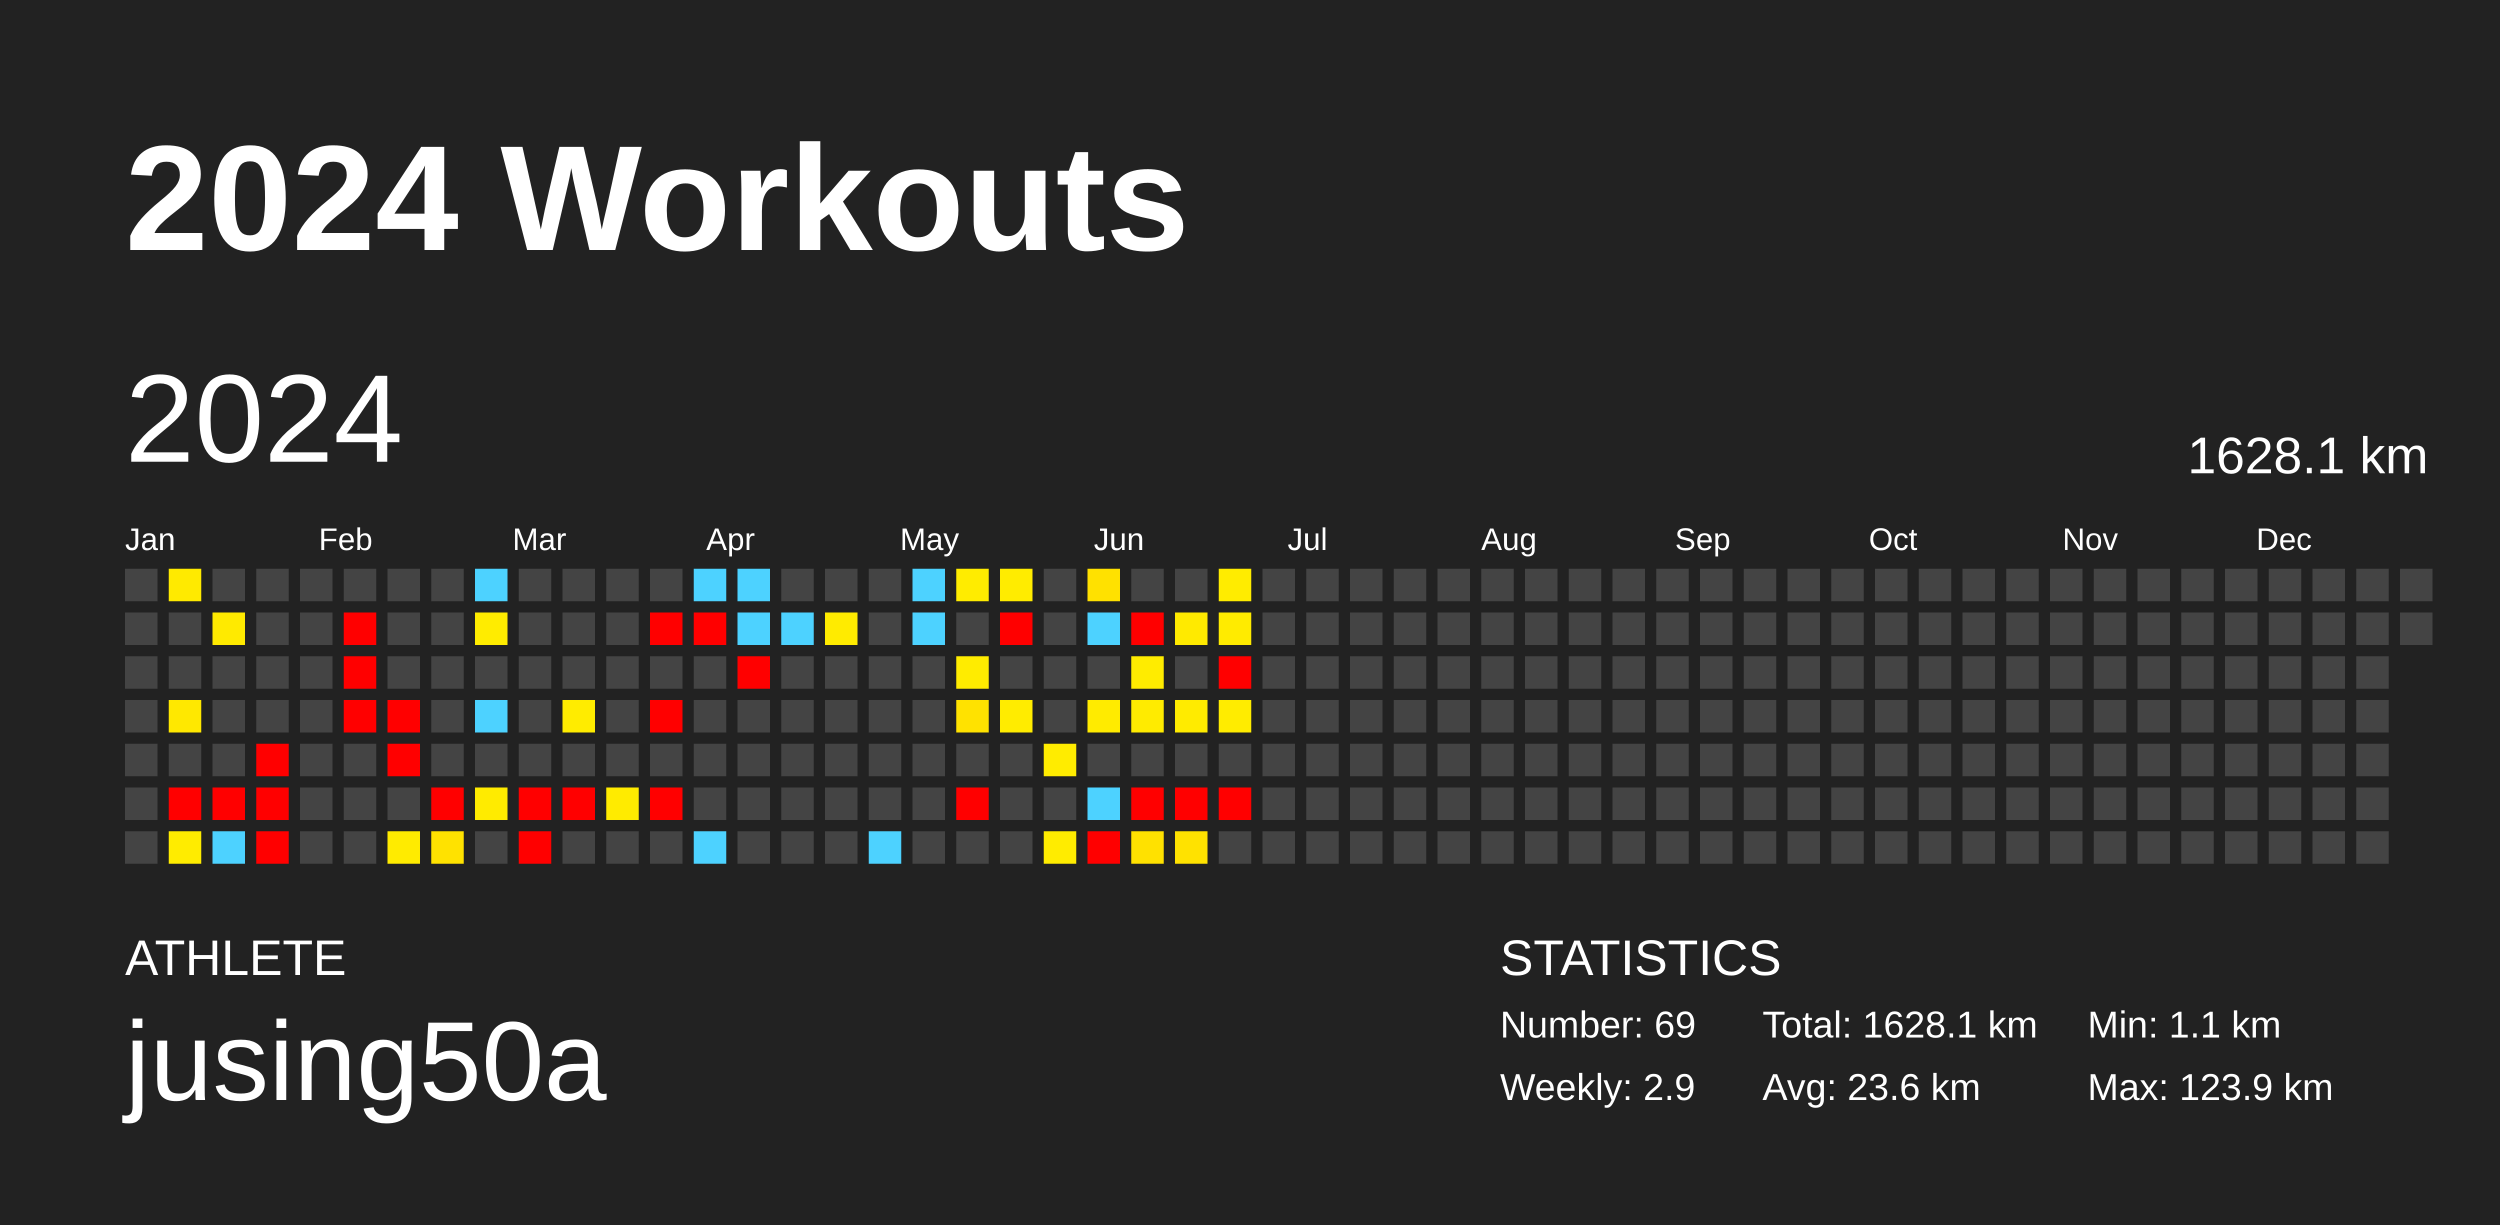
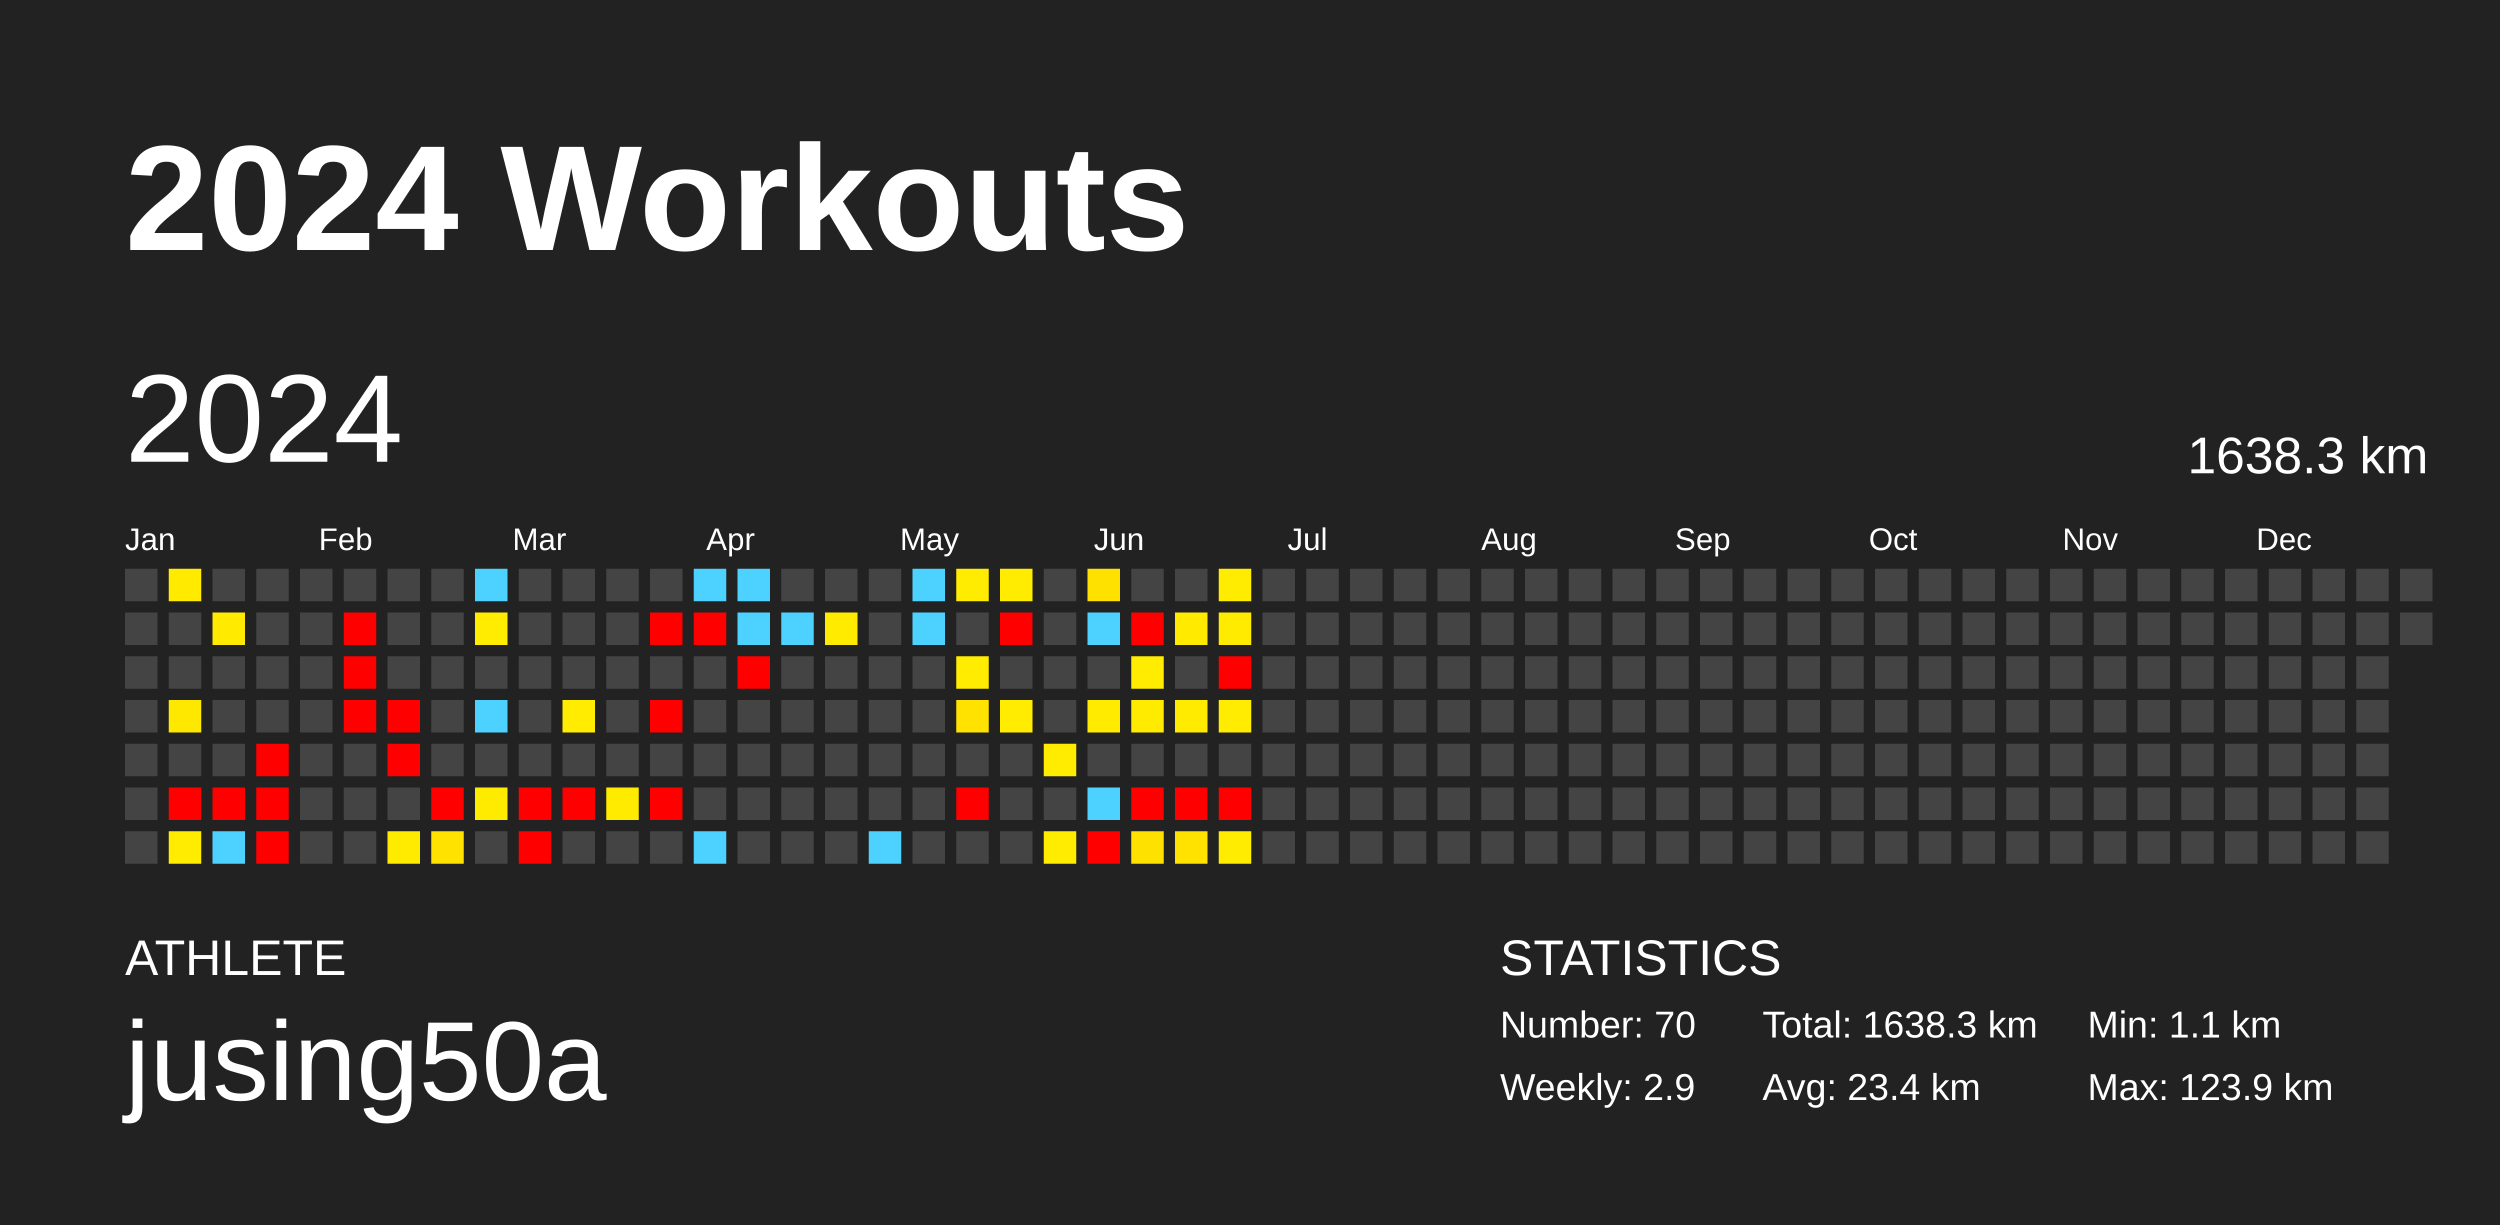
<svg xmlns="http://www.w3.org/2000/svg" baseProfile="full" height="98mm" version="1.1" viewBox="0,0,200,98" width="200mm">
  <defs />
  <rect fill="#222222" height="98" width="200" x="0" y="0" />
  <text fill="#FFFFFF" style="font-size:12px; font-family:Arial; font-weight:bold;" x="10" y="20">2024 Workouts</text>
  <text fill="#FFFFFF" style="font-size:4px; font-family:Arial" x="10" y="78">ATHLETE</text>
  <text fill="#FFFFFF" style="font-size:9px; font-family:Arial" x="10" y="88">jusing50a</text>
  <text fill="#FFFFFF" style="font-size:4px; font-family:Arial" x="120" y="78">STATISTICS</text>
-   <text fill="#FFFFFF" style="font-size:3px; font-family:Arial" x="120" y="83">Number: 69</text>
+   <text fill="#FFFFFF" style="font-size:3px; font-family:Arial" x="120" y="83">Number: 70</text>
  <text fill="#FFFFFF" style="font-size:3px; font-family:Arial" x="120" y="88">Weekly: 2.9</text>
-   <text fill="#FFFFFF" style="font-size:3px; font-family:Arial" x="141" y="83">Total: 1628.1 km</text>
-   <text fill="#FFFFFF" style="font-size:3px; font-family:Arial" x="141" y="88">Avg: 23.6 km</text>
+   <text fill="#FFFFFF" style="font-size:3px; font-family:Arial" x="141" y="83">Total: 1638.3 km</text>
+   <text fill="#FFFFFF" style="font-size:3px; font-family:Arial" x="141" y="88">Avg: 23.4 km</text>
  <text fill="#FFFFFF" style="font-size:3px; font-family:Arial" x="167" y="83">Min: 1.1 km</text>
  <text fill="#FFFFFF" style="font-size:3px; font-family:Arial" x="167" y="88">Max: 123.9 km</text>
  <text dominant-baseline="hanging" fill="#FFFFFF" style="font-size:10.0px; font-family:Arial;" x="10" y="30">2024</text>
-   <text dominant-baseline="hanging" fill="#FFFFFF" style="font-size:4.125px; font-family:Arial;" x="175" y="35">1628.1 km</text>
+   <text dominant-baseline="hanging" fill="#FFFFFF" style="font-size:4.125px; font-family:Arial;" x="175" y="35">1638.3 km</text>
  <text fill="#FFFFFF" style="font-size:2.5px; font-family:Arial" x="10.0" y="44">Jan</text>
  <text fill="#FFFFFF" style="font-size:2.5px; font-family:Arial" x="25.5" y="44">Feb</text>
  <text fill="#FFFFFF" style="font-size:2.5px; font-family:Arial" x="41.0" y="44">Mar</text>
  <text fill="#FFFFFF" style="font-size:2.5px; font-family:Arial" x="56.5" y="44">Apr</text>
  <text fill="#FFFFFF" style="font-size:2.5px; font-family:Arial" x="72.0" y="44">May</text>
  <text fill="#FFFFFF" style="font-size:2.5px; font-family:Arial" x="87.5" y="44">Jun</text>
  <text fill="#FFFFFF" style="font-size:2.5px; font-family:Arial" x="103.0" y="44">Jul</text>
  <text fill="#FFFFFF" style="font-size:2.5px; font-family:Arial" x="118.5" y="44">Aug</text>
  <text fill="#FFFFFF" style="font-size:2.5px; font-family:Arial" x="134.0" y="44">Sep</text>
  <text fill="#FFFFFF" style="font-size:2.5px; font-family:Arial" x="149.5" y="44">Oct</text>
  <text fill="#FFFFFF" style="font-size:2.5px; font-family:Arial" x="165.0" y="44">Nov</text>
  <text fill="#FFFFFF" style="font-size:2.5px; font-family:Arial" x="180.5" y="44">Dec</text>
  <rect fill="#444444" height="2.6" width="2.6" x="10.0" y="45.5" />
  <rect fill="#444444" height="2.6" width="2.6" x="10.0" y="49.0" />
  <rect fill="#444444" height="2.6" width="2.6" x="10.0" y="52.5" />
  <rect fill="#444444" height="2.6" width="2.6" x="10.0" y="56.0" />
  <rect fill="#444444" height="2.6" width="2.6" x="10.0" y="59.5" />
  <rect fill="#444444" height="2.6" width="2.6" x="10.0" y="63.0" />
  <rect fill="#444444" height="2.6" width="2.6" x="10.0" y="66.5" />
  <rect fill="#ffea00" height="2.6" width="2.6" x="13.5" y="45.5" />
  <rect fill="#444444" height="2.6" width="2.6" x="13.5" y="49.0" />
  <rect fill="#444444" height="2.6" width="2.6" x="13.5" y="52.5" />
  <rect fill="#ffe800" height="2.6" width="2.6" x="13.5" y="56.0" />
  <rect fill="#444444" height="2.6" width="2.6" x="13.5" y="59.5" />
  <rect fill="red" height="2.6" width="2.6" x="13.5" y="63.0" />
  <rect fill="#ffec00" height="2.6" width="2.6" x="13.5" y="66.5" />
  <rect fill="#444444" height="2.6" width="2.6" x="17.0" y="45.5" />
  <rect fill="#ffea00" height="2.6" width="2.6" x="17.0" y="49.0" />
  <rect fill="#444444" height="2.6" width="2.6" x="17.0" y="52.5" />
  <rect fill="#444444" height="2.6" width="2.6" x="17.0" y="56.0" />
  <rect fill="#444444" height="2.6" width="2.6" x="17.0" y="59.5" />
  <rect fill="red" height="2.6" width="2.6" x="17.0" y="63.0" />
  <rect fill="#4dd2ff" height="2.6" width="2.6" x="17.0" y="66.5" />
  <rect fill="#444444" height="2.6" width="2.6" x="20.5" y="45.5" />
  <rect fill="#444444" height="2.6" width="2.6" x="20.5" y="49.0" />
  <rect fill="#444444" height="2.6" width="2.6" x="20.5" y="52.5" />
  <rect fill="#444444" height="2.6" width="2.6" x="20.5" y="56.0" />
  <rect fill="red" height="2.6" width="2.6" x="20.5" y="59.5" />
  <rect fill="red" height="2.6" width="2.6" x="20.5" y="63.0" />
  <rect fill="red" height="2.6" width="2.6" x="20.5" y="66.5" />
  <rect fill="#444444" height="2.6" width="2.6" x="24.0" y="45.5" />
  <rect fill="#444444" height="2.6" width="2.6" x="24.0" y="49.0" />
  <rect fill="#444444" height="2.6" width="2.6" x="24.0" y="52.5" />
  <rect fill="#444444" height="2.6" width="2.6" x="24.0" y="56.0" />
  <rect fill="#444444" height="2.6" width="2.6" x="24.0" y="59.5" />
  <rect fill="#444444" height="2.6" width="2.6" x="24.0" y="63.0" />
  <rect fill="#444444" height="2.6" width="2.6" x="24.0" y="66.5" />
  <rect fill="#444444" height="2.6" width="2.6" x="27.5" y="45.5" />
  <rect fill="red" height="2.6" width="2.6" x="27.5" y="49.0" />
  <rect fill="red" height="2.6" width="2.6" x="27.5" y="52.5" />
  <rect fill="red" height="2.6" width="2.6" x="27.5" y="56.0" />
  <rect fill="#444444" height="2.6" width="2.6" x="27.5" y="59.5" />
  <rect fill="#444444" height="2.6" width="2.6" x="27.5" y="63.0" />
  <rect fill="#444444" height="2.6" width="2.6" x="27.5" y="66.5" />
  <rect fill="#444444" height="2.6" width="2.6" x="31.0" y="45.5" />
  <rect fill="#444444" height="2.6" width="2.6" x="31.0" y="49.0" />
  <rect fill="#444444" height="2.6" width="2.6" x="31.0" y="52.5" />
  <rect fill="red" height="2.6" width="2.6" x="31.0" y="56.0" />
  <rect fill="red" height="2.6" width="2.6" x="31.0" y="59.5" />
  <rect fill="#444444" height="2.6" width="2.6" x="31.0" y="63.0" />
  <rect fill="#ffeb00" height="2.6" width="2.6" x="31.0" y="66.5" />
  <rect fill="#444444" height="2.6" width="2.6" x="34.5" y="45.5" />
  <rect fill="#444444" height="2.6" width="2.6" x="34.5" y="49.0" />
  <rect fill="#444444" height="2.6" width="2.6" x="34.5" y="52.5" />
  <rect fill="#444444" height="2.6" width="2.6" x="34.5" y="56.0" />
  <rect fill="#444444" height="2.6" width="2.6" x="34.5" y="59.5" />
  <rect fill="red" height="2.6" width="2.6" x="34.5" y="63.0" />
  <rect fill="#ffe200" height="2.6" width="2.6" x="34.5" y="66.5" />
  <rect fill="#4dd2ff" height="2.6" width="2.6" x="38.0" y="45.5" />
  <rect fill="#ffec00" height="2.6" width="2.6" x="38.0" y="49.0" />
  <rect fill="#444444" height="2.6" width="2.6" x="38.0" y="52.5" />
  <rect fill="#4dd2ff" height="2.6" width="2.6" x="38.0" y="56.0" />
  <rect fill="#444444" height="2.6" width="2.6" x="38.0" y="59.5" />
  <rect fill="#ffeb00" height="2.6" width="2.6" x="38.0" y="63.0" />
  <rect fill="#444444" height="2.6" width="2.6" x="38.0" y="66.5" />
  <rect fill="#444444" height="2.6" width="2.6" x="41.5" y="45.5" />
  <rect fill="#444444" height="2.6" width="2.6" x="41.5" y="49.0" />
  <rect fill="#444444" height="2.6" width="2.6" x="41.5" y="52.5" />
  <rect fill="#444444" height="2.6" width="2.6" x="41.5" y="56.0" />
  <rect fill="#444444" height="2.6" width="2.6" x="41.5" y="59.5" />
  <rect fill="red" height="2.6" width="2.6" x="41.5" y="63.0" />
  <rect fill="red" height="2.6" width="2.6" x="41.5" y="66.5" />
  <rect fill="#444444" height="2.6" width="2.6" x="45.0" y="45.5" />
  <rect fill="#444444" height="2.6" width="2.6" x="45.0" y="49.0" />
  <rect fill="#444444" height="2.6" width="2.6" x="45.0" y="52.5" />
  <rect fill="#ffec00" height="2.6" width="2.6" x="45.0" y="56.0" />
  <rect fill="#444444" height="2.6" width="2.6" x="45.0" y="59.5" />
  <rect fill="red" height="2.6" width="2.6" x="45.0" y="63.0" />
  <rect fill="#444444" height="2.6" width="2.6" x="45.0" y="66.5" />
  <rect fill="#444444" height="2.6" width="2.6" x="48.5" y="45.5" />
  <rect fill="#444444" height="2.6" width="2.6" x="48.5" y="49.0" />
  <rect fill="#444444" height="2.6" width="2.6" x="48.5" y="52.5" />
  <rect fill="#444444" height="2.6" width="2.6" x="48.5" y="56.0" />
  <rect fill="#444444" height="2.6" width="2.6" x="48.5" y="59.5" />
  <rect fill="#ffeb00" height="2.6" width="2.6" x="48.5" y="63.0" />
  <rect fill="#444444" height="2.6" width="2.6" x="48.5" y="66.5" />
  <rect fill="#444444" height="2.6" width="2.6" x="52.0" y="45.5" />
  <rect fill="red" height="2.6" width="2.6" x="52.0" y="49.0" />
  <rect fill="#444444" height="2.6" width="2.6" x="52.0" y="52.5" />
  <rect fill="red" height="2.6" width="2.6" x="52.0" y="56.0" />
  <rect fill="#444444" height="2.6" width="2.6" x="52.0" y="59.5" />
  <rect fill="red" height="2.6" width="2.6" x="52.0" y="63.0" />
  <rect fill="#444444" height="2.6" width="2.6" x="52.0" y="66.5" />
  <rect fill="#4dd2ff" height="2.6" width="2.6" x="55.5" y="45.5" />
  <rect fill="red" height="2.6" width="2.6" x="55.5" y="49.0" />
  <rect fill="#444444" height="2.6" width="2.6" x="55.5" y="52.5" />
  <rect fill="#444444" height="2.6" width="2.6" x="55.5" y="56.0" />
  <rect fill="#444444" height="2.6" width="2.6" x="55.5" y="59.5" />
  <rect fill="#444444" height="2.6" width="2.6" x="55.5" y="63.0" />
  <rect fill="#4dd2ff" height="2.6" width="2.6" x="55.5" y="66.5" />
  <rect fill="#4dd2ff" height="2.6" width="2.6" x="59.0" y="45.5" />
  <rect fill="#4dd2ff" height="2.6" width="2.6" x="59.0" y="49.0" />
  <rect fill="red" height="2.6" width="2.6" x="59.0" y="52.5" />
  <rect fill="#444444" height="2.6" width="2.6" x="59.0" y="56.0" />
  <rect fill="#444444" height="2.6" width="2.6" x="59.0" y="59.5" />
  <rect fill="#444444" height="2.6" width="2.6" x="59.0" y="63.0" />
  <rect fill="#444444" height="2.6" width="2.6" x="59.0" y="66.5" />
  <rect fill="#444444" height="2.6" width="2.6" x="62.5" y="45.5" />
  <rect fill="#4dd2ff" height="2.6" width="2.6" x="62.5" y="49.0" />
  <rect fill="#444444" height="2.6" width="2.6" x="62.5" y="52.5" />
  <rect fill="#444444" height="2.6" width="2.6" x="62.5" y="56.0" />
  <rect fill="#444444" height="2.6" width="2.6" x="62.5" y="59.5" />
  <rect fill="#444444" height="2.6" width="2.6" x="62.5" y="63.0" />
  <rect fill="#444444" height="2.6" width="2.6" x="62.5" y="66.5" />
  <rect fill="#444444" height="2.6" width="2.6" x="66.0" y="45.5" />
  <rect fill="#ffeb00" height="2.6" width="2.6" x="66.0" y="49.0" />
  <rect fill="#444444" height="2.6" width="2.6" x="66.0" y="52.5" />
  <rect fill="#444444" height="2.6" width="2.6" x="66.0" y="56.0" />
  <rect fill="#444444" height="2.6" width="2.6" x="66.0" y="59.5" />
  <rect fill="#444444" height="2.6" width="2.6" x="66.0" y="63.0" />
  <rect fill="#444444" height="2.6" width="2.6" x="66.0" y="66.5" />
  <rect fill="#444444" height="2.6" width="2.6" x="69.5" y="45.5" />
  <rect fill="#444444" height="2.6" width="2.6" x="69.5" y="49.0" />
  <rect fill="#444444" height="2.6" width="2.6" x="69.5" y="52.5" />
  <rect fill="#444444" height="2.6" width="2.6" x="69.5" y="56.0" />
  <rect fill="#444444" height="2.6" width="2.6" x="69.5" y="59.5" />
  <rect fill="#444444" height="2.6" width="2.6" x="69.5" y="63.0" />
  <rect fill="#4dd2ff" height="2.6" width="2.6" x="69.5" y="66.5" />
  <rect fill="#4dd2ff" height="2.6" width="2.6" x="73.0" y="45.5" />
  <rect fill="#4dd2ff" height="2.6" width="2.6" x="73.0" y="49.0" />
  <rect fill="#444444" height="2.6" width="2.6" x="73.0" y="52.5" />
  <rect fill="#444444" height="2.6" width="2.6" x="73.0" y="56.0" />
  <rect fill="#444444" height="2.6" width="2.6" x="73.0" y="59.5" />
  <rect fill="#444444" height="2.6" width="2.6" x="73.0" y="63.0" />
  <rect fill="#444444" height="2.6" width="2.6" x="73.0" y="66.5" />
  <rect fill="#ffec00" height="2.6" width="2.6" x="76.5" y="45.5" />
  <rect fill="#444444" height="2.6" width="2.6" x="76.5" y="49.0" />
  <rect fill="#ffec00" height="2.6" width="2.6" x="76.5" y="52.5" />
  <rect fill="#ffe200" height="2.6" width="2.6" x="76.5" y="56.0" />
  <rect fill="#444444" height="2.6" width="2.6" x="76.5" y="59.5" />
  <rect fill="red" height="2.6" width="2.6" x="76.5" y="63.0" />
  <rect fill="#444444" height="2.6" width="2.6" x="76.5" y="66.5" />
  <rect fill="#ffec00" height="2.6" width="2.6" x="80.0" y="45.5" />
  <rect fill="red" height="2.6" width="2.6" x="80.0" y="49.0" />
  <rect fill="#444444" height="2.6" width="2.6" x="80.0" y="52.5" />
  <rect fill="#ffec00" height="2.6" width="2.6" x="80.0" y="56.0" />
  <rect fill="#444444" height="2.6" width="2.6" x="80.0" y="59.5" />
  <rect fill="#444444" height="2.6" width="2.6" x="80.0" y="63.0" />
  <rect fill="#444444" height="2.6" width="2.6" x="80.0" y="66.5" />
  <rect fill="#444444" height="2.6" width="2.6" x="83.5" y="45.5" />
  <rect fill="#444444" height="2.6" width="2.6" x="83.5" y="49.0" />
  <rect fill="#444444" height="2.6" width="2.6" x="83.5" y="52.5" />
  <rect fill="#444444" height="2.6" width="2.6" x="83.5" y="56.0" />
  <rect fill="#ffec00" height="2.6" width="2.6" x="83.5" y="59.5" />
  <rect fill="#444444" height="2.6" width="2.6" x="83.5" y="63.0" />
  <rect fill="#ffec00" height="2.6" width="2.6" x="83.5" y="66.5" />
  <rect fill="#ffe100" height="2.6" width="2.6" x="87.0" y="45.5" />
  <rect fill="#4dd2ff" height="2.6" width="2.6" x="87.0" y="49.0" />
  <rect fill="#444444" height="2.6" width="2.6" x="87.0" y="52.5" />
  <rect fill="#ffeb00" height="2.6" width="2.6" x="87.0" y="56.0" />
  <rect fill="#444444" height="2.6" width="2.6" x="87.0" y="59.5" />
  <rect fill="#4dd2ff" height="2.6" width="2.6" x="87.0" y="63.0" />
  <rect fill="red" height="2.6" width="2.6" x="87.0" y="66.5" />
  <rect fill="#444444" height="2.6" width="2.6" x="90.5" y="45.5" />
  <rect fill="red" height="2.6" width="2.6" x="90.5" y="49.0" />
  <rect fill="#ffec00" height="2.6" width="2.6" x="90.5" y="52.5" />
  <rect fill="#ffeb00" height="2.6" width="2.6" x="90.5" y="56.0" />
  <rect fill="#444444" height="2.6" width="2.6" x="90.5" y="59.5" />
  <rect fill="red" height="2.6" width="2.6" x="90.5" y="63.0" />
  <rect fill="#ffe100" height="2.6" width="2.6" x="90.5" y="66.5" />
  <rect fill="#444444" height="2.6" width="2.6" x="94.0" y="45.5" />
  <rect fill="#ffea00" height="2.6" width="2.6" x="94.0" y="49.0" />
  <rect fill="#444444" height="2.6" width="2.6" x="94.0" y="52.5" />
  <rect fill="#ffeb00" height="2.6" width="2.6" x="94.0" y="56.0" />
  <rect fill="#444444" height="2.6" width="2.6" x="94.0" y="59.5" />
  <rect fill="red" height="2.6" width="2.6" x="94.0" y="63.0" />
  <rect fill="#ffe200" height="2.6" width="2.6" x="94.0" y="66.5" />
  <rect fill="#ffec00" height="2.6" width="2.6" x="97.5" y="45.5" />
  <rect fill="#ffeb00" height="2.6" width="2.6" x="97.5" y="49.0" />
  <rect fill="red" height="2.6" width="2.6" x="97.5" y="52.5" />
  <rect fill="#ffec00" height="2.6" width="2.6" x="97.5" y="56.0" />
  <rect fill="#444444" height="2.6" width="2.6" x="97.5" y="59.5" />
  <rect fill="red" height="2.6" width="2.6" x="97.5" y="63.0" />
-   <rect fill="#444444" height="2.6" width="2.6" x="97.5" y="66.5" />
+   <rect fill="#ffec00" height="2.6" width="2.6" x="97.5" y="66.5" />
  <rect fill="#444444" height="2.6" width="2.6" x="101.0" y="45.5" />
  <rect fill="#444444" height="2.6" width="2.6" x="101.0" y="49.0" />
  <rect fill="#444444" height="2.6" width="2.6" x="101.0" y="52.5" />
  <rect fill="#444444" height="2.6" width="2.6" x="101.0" y="56.0" />
  <rect fill="#444444" height="2.6" width="2.6" x="101.0" y="59.5" />
  <rect fill="#444444" height="2.6" width="2.6" x="101.0" y="63.0" />
  <rect fill="#444444" height="2.6" width="2.6" x="101.0" y="66.5" />
  <rect fill="#444444" height="2.6" width="2.6" x="104.5" y="45.5" />
  <rect fill="#444444" height="2.6" width="2.6" x="104.5" y="49.0" />
  <rect fill="#444444" height="2.6" width="2.6" x="104.5" y="52.5" />
  <rect fill="#444444" height="2.6" width="2.6" x="104.5" y="56.0" />
  <rect fill="#444444" height="2.6" width="2.6" x="104.5" y="59.5" />
  <rect fill="#444444" height="2.6" width="2.6" x="104.5" y="63.0" />
  <rect fill="#444444" height="2.6" width="2.6" x="104.5" y="66.5" />
  <rect fill="#444444" height="2.6" width="2.6" x="108.0" y="45.5" />
  <rect fill="#444444" height="2.6" width="2.6" x="108.0" y="49.0" />
  <rect fill="#444444" height="2.6" width="2.6" x="108.0" y="52.5" />
  <rect fill="#444444" height="2.6" width="2.6" x="108.0" y="56.0" />
  <rect fill="#444444" height="2.6" width="2.6" x="108.0" y="59.5" />
  <rect fill="#444444" height="2.6" width="2.6" x="108.0" y="63.0" />
  <rect fill="#444444" height="2.6" width="2.6" x="108.0" y="66.5" />
  <rect fill="#444444" height="2.6" width="2.6" x="111.5" y="45.5" />
  <rect fill="#444444" height="2.6" width="2.6" x="111.5" y="49.0" />
  <rect fill="#444444" height="2.6" width="2.6" x="111.5" y="52.5" />
  <rect fill="#444444" height="2.6" width="2.6" x="111.5" y="56.0" />
  <rect fill="#444444" height="2.6" width="2.6" x="111.5" y="59.5" />
  <rect fill="#444444" height="2.6" width="2.6" x="111.5" y="63.0" />
  <rect fill="#444444" height="2.6" width="2.6" x="111.5" y="66.5" />
  <rect fill="#444444" height="2.6" width="2.6" x="115.0" y="45.5" />
  <rect fill="#444444" height="2.6" width="2.6" x="115.0" y="49.0" />
  <rect fill="#444444" height="2.6" width="2.6" x="115.0" y="52.5" />
  <rect fill="#444444" height="2.6" width="2.6" x="115.0" y="56.0" />
  <rect fill="#444444" height="2.6" width="2.6" x="115.0" y="59.5" />
  <rect fill="#444444" height="2.6" width="2.6" x="115.0" y="63.0" />
  <rect fill="#444444" height="2.6" width="2.6" x="115.0" y="66.5" />
  <rect fill="#444444" height="2.6" width="2.6" x="118.5" y="45.5" />
  <rect fill="#444444" height="2.6" width="2.6" x="118.5" y="49.0" />
  <rect fill="#444444" height="2.6" width="2.6" x="118.5" y="52.5" />
  <rect fill="#444444" height="2.6" width="2.6" x="118.5" y="56.0" />
  <rect fill="#444444" height="2.6" width="2.6" x="118.5" y="59.5" />
  <rect fill="#444444" height="2.6" width="2.6" x="118.5" y="63.0" />
  <rect fill="#444444" height="2.6" width="2.6" x="118.5" y="66.5" />
  <rect fill="#444444" height="2.6" width="2.6" x="122.0" y="45.5" />
  <rect fill="#444444" height="2.6" width="2.6" x="122.0" y="49.0" />
  <rect fill="#444444" height="2.6" width="2.6" x="122.0" y="52.5" />
  <rect fill="#444444" height="2.6" width="2.6" x="122.0" y="56.0" />
  <rect fill="#444444" height="2.6" width="2.6" x="122.0" y="59.5" />
  <rect fill="#444444" height="2.6" width="2.6" x="122.0" y="63.0" />
  <rect fill="#444444" height="2.6" width="2.6" x="122.0" y="66.5" />
  <rect fill="#444444" height="2.6" width="2.6" x="125.5" y="45.5" />
  <rect fill="#444444" height="2.6" width="2.6" x="125.5" y="49.0" />
  <rect fill="#444444" height="2.6" width="2.6" x="125.5" y="52.5" />
  <rect fill="#444444" height="2.6" width="2.6" x="125.5" y="56.0" />
  <rect fill="#444444" height="2.6" width="2.6" x="125.5" y="59.5" />
  <rect fill="#444444" height="2.6" width="2.6" x="125.5" y="63.0" />
  <rect fill="#444444" height="2.6" width="2.6" x="125.5" y="66.5" />
  <rect fill="#444444" height="2.6" width="2.6" x="129.0" y="45.5" />
  <rect fill="#444444" height="2.6" width="2.6" x="129.0" y="49.0" />
  <rect fill="#444444" height="2.6" width="2.6" x="129.0" y="52.5" />
  <rect fill="#444444" height="2.6" width="2.6" x="129.0" y="56.0" />
  <rect fill="#444444" height="2.6" width="2.6" x="129.0" y="59.5" />
  <rect fill="#444444" height="2.6" width="2.6" x="129.0" y="63.0" />
  <rect fill="#444444" height="2.6" width="2.6" x="129.0" y="66.5" />
  <rect fill="#444444" height="2.6" width="2.6" x="132.5" y="45.5" />
  <rect fill="#444444" height="2.6" width="2.6" x="132.5" y="49.0" />
  <rect fill="#444444" height="2.6" width="2.6" x="132.5" y="52.5" />
  <rect fill="#444444" height="2.6" width="2.6" x="132.5" y="56.0" />
  <rect fill="#444444" height="2.6" width="2.6" x="132.5" y="59.5" />
  <rect fill="#444444" height="2.6" width="2.6" x="132.5" y="63.0" />
  <rect fill="#444444" height="2.6" width="2.6" x="132.5" y="66.5" />
  <rect fill="#444444" height="2.6" width="2.6" x="136.0" y="45.5" />
  <rect fill="#444444" height="2.6" width="2.6" x="136.0" y="49.0" />
  <rect fill="#444444" height="2.6" width="2.6" x="136.0" y="52.5" />
  <rect fill="#444444" height="2.6" width="2.6" x="136.0" y="56.0" />
  <rect fill="#444444" height="2.6" width="2.6" x="136.0" y="59.5" />
  <rect fill="#444444" height="2.6" width="2.6" x="136.0" y="63.0" />
  <rect fill="#444444" height="2.6" width="2.6" x="136.0" y="66.5" />
  <rect fill="#444444" height="2.6" width="2.6" x="139.5" y="45.5" />
  <rect fill="#444444" height="2.6" width="2.6" x="139.5" y="49.0" />
  <rect fill="#444444" height="2.6" width="2.6" x="139.5" y="52.5" />
  <rect fill="#444444" height="2.6" width="2.6" x="139.5" y="56.0" />
  <rect fill="#444444" height="2.6" width="2.6" x="139.5" y="59.5" />
  <rect fill="#444444" height="2.6" width="2.6" x="139.5" y="63.0" />
  <rect fill="#444444" height="2.6" width="2.6" x="139.5" y="66.5" />
  <rect fill="#444444" height="2.6" width="2.6" x="143.0" y="45.5" />
  <rect fill="#444444" height="2.6" width="2.6" x="143.0" y="49.0" />
  <rect fill="#444444" height="2.6" width="2.6" x="143.0" y="52.5" />
  <rect fill="#444444" height="2.6" width="2.6" x="143.0" y="56.0" />
  <rect fill="#444444" height="2.6" width="2.6" x="143.0" y="59.5" />
  <rect fill="#444444" height="2.6" width="2.6" x="143.0" y="63.0" />
  <rect fill="#444444" height="2.6" width="2.6" x="143.0" y="66.5" />
  <rect fill="#444444" height="2.6" width="2.6" x="146.5" y="45.5" />
  <rect fill="#444444" height="2.6" width="2.6" x="146.5" y="49.0" />
  <rect fill="#444444" height="2.6" width="2.6" x="146.5" y="52.5" />
  <rect fill="#444444" height="2.6" width="2.6" x="146.5" y="56.0" />
  <rect fill="#444444" height="2.6" width="2.6" x="146.5" y="59.5" />
  <rect fill="#444444" height="2.6" width="2.6" x="146.5" y="63.0" />
  <rect fill="#444444" height="2.6" width="2.6" x="146.5" y="66.5" />
  <rect fill="#444444" height="2.6" width="2.6" x="150.0" y="45.5" />
  <rect fill="#444444" height="2.6" width="2.6" x="150.0" y="49.0" />
  <rect fill="#444444" height="2.6" width="2.6" x="150.0" y="52.5" />
  <rect fill="#444444" height="2.6" width="2.6" x="150.0" y="56.0" />
  <rect fill="#444444" height="2.6" width="2.6" x="150.0" y="59.5" />
  <rect fill="#444444" height="2.6" width="2.6" x="150.0" y="63.0" />
  <rect fill="#444444" height="2.6" width="2.6" x="150.0" y="66.5" />
  <rect fill="#444444" height="2.6" width="2.6" x="153.5" y="45.5" />
  <rect fill="#444444" height="2.6" width="2.6" x="153.5" y="49.0" />
  <rect fill="#444444" height="2.6" width="2.6" x="153.5" y="52.5" />
  <rect fill="#444444" height="2.6" width="2.6" x="153.5" y="56.0" />
  <rect fill="#444444" height="2.6" width="2.6" x="153.5" y="59.5" />
  <rect fill="#444444" height="2.6" width="2.6" x="153.5" y="63.0" />
  <rect fill="#444444" height="2.6" width="2.6" x="153.5" y="66.5" />
  <rect fill="#444444" height="2.6" width="2.6" x="157.0" y="45.5" />
  <rect fill="#444444" height="2.6" width="2.6" x="157.0" y="49.0" />
  <rect fill="#444444" height="2.6" width="2.6" x="157.0" y="52.5" />
  <rect fill="#444444" height="2.6" width="2.6" x="157.0" y="56.0" />
  <rect fill="#444444" height="2.6" width="2.6" x="157.0" y="59.5" />
  <rect fill="#444444" height="2.6" width="2.6" x="157.0" y="63.0" />
  <rect fill="#444444" height="2.6" width="2.6" x="157.0" y="66.5" />
  <rect fill="#444444" height="2.6" width="2.6" x="160.5" y="45.5" />
  <rect fill="#444444" height="2.6" width="2.6" x="160.5" y="49.0" />
  <rect fill="#444444" height="2.6" width="2.6" x="160.5" y="52.5" />
  <rect fill="#444444" height="2.6" width="2.6" x="160.5" y="56.0" />
  <rect fill="#444444" height="2.6" width="2.6" x="160.5" y="59.5" />
  <rect fill="#444444" height="2.6" width="2.6" x="160.5" y="63.0" />
  <rect fill="#444444" height="2.6" width="2.6" x="160.5" y="66.5" />
  <rect fill="#444444" height="2.6" width="2.6" x="164.0" y="45.5" />
  <rect fill="#444444" height="2.6" width="2.6" x="164.0" y="49.0" />
  <rect fill="#444444" height="2.6" width="2.6" x="164.0" y="52.5" />
  <rect fill="#444444" height="2.6" width="2.6" x="164.0" y="56.0" />
  <rect fill="#444444" height="2.6" width="2.6" x="164.0" y="59.5" />
  <rect fill="#444444" height="2.6" width="2.6" x="164.0" y="63.0" />
  <rect fill="#444444" height="2.6" width="2.6" x="164.0" y="66.5" />
  <rect fill="#444444" height="2.6" width="2.6" x="167.5" y="45.5" />
  <rect fill="#444444" height="2.6" width="2.6" x="167.5" y="49.0" />
  <rect fill="#444444" height="2.6" width="2.6" x="167.5" y="52.5" />
  <rect fill="#444444" height="2.6" width="2.6" x="167.5" y="56.0" />
  <rect fill="#444444" height="2.6" width="2.6" x="167.5" y="59.5" />
  <rect fill="#444444" height="2.6" width="2.6" x="167.5" y="63.0" />
  <rect fill="#444444" height="2.6" width="2.6" x="167.5" y="66.5" />
  <rect fill="#444444" height="2.6" width="2.6" x="171.0" y="45.5" />
  <rect fill="#444444" height="2.6" width="2.6" x="171.0" y="49.0" />
  <rect fill="#444444" height="2.6" width="2.6" x="171.0" y="52.5" />
  <rect fill="#444444" height="2.6" width="2.6" x="171.0" y="56.0" />
  <rect fill="#444444" height="2.6" width="2.6" x="171.0" y="59.5" />
  <rect fill="#444444" height="2.6" width="2.6" x="171.0" y="63.0" />
  <rect fill="#444444" height="2.6" width="2.6" x="171.0" y="66.5" />
  <rect fill="#444444" height="2.6" width="2.6" x="174.5" y="45.5" />
  <rect fill="#444444" height="2.6" width="2.6" x="174.5" y="49.0" />
  <rect fill="#444444" height="2.6" width="2.6" x="174.5" y="52.5" />
  <rect fill="#444444" height="2.6" width="2.6" x="174.5" y="56.0" />
  <rect fill="#444444" height="2.6" width="2.6" x="174.5" y="59.5" />
  <rect fill="#444444" height="2.6" width="2.6" x="174.5" y="63.0" />
  <rect fill="#444444" height="2.6" width="2.6" x="174.5" y="66.5" />
  <rect fill="#444444" height="2.6" width="2.6" x="178.0" y="45.5" />
  <rect fill="#444444" height="2.6" width="2.6" x="178.0" y="49.0" />
  <rect fill="#444444" height="2.6" width="2.6" x="178.0" y="52.5" />
  <rect fill="#444444" height="2.6" width="2.6" x="178.0" y="56.0" />
  <rect fill="#444444" height="2.6" width="2.6" x="178.0" y="59.5" />
  <rect fill="#444444" height="2.6" width="2.6" x="178.0" y="63.0" />
  <rect fill="#444444" height="2.6" width="2.6" x="178.0" y="66.5" />
  <rect fill="#444444" height="2.6" width="2.6" x="181.5" y="45.5" />
  <rect fill="#444444" height="2.6" width="2.6" x="181.5" y="49.0" />
  <rect fill="#444444" height="2.6" width="2.6" x="181.5" y="52.5" />
  <rect fill="#444444" height="2.6" width="2.6" x="181.5" y="56.0" />
  <rect fill="#444444" height="2.6" width="2.6" x="181.5" y="59.5" />
  <rect fill="#444444" height="2.6" width="2.6" x="181.5" y="63.0" />
  <rect fill="#444444" height="2.6" width="2.6" x="181.5" y="66.5" />
  <rect fill="#444444" height="2.6" width="2.6" x="185.0" y="45.5" />
  <rect fill="#444444" height="2.6" width="2.6" x="185.0" y="49.0" />
  <rect fill="#444444" height="2.6" width="2.6" x="185.0" y="52.5" />
  <rect fill="#444444" height="2.6" width="2.6" x="185.0" y="56.0" />
  <rect fill="#444444" height="2.6" width="2.6" x="185.0" y="59.5" />
  <rect fill="#444444" height="2.6" width="2.6" x="185.0" y="63.0" />
  <rect fill="#444444" height="2.6" width="2.6" x="185.0" y="66.5" />
  <rect fill="#444444" height="2.6" width="2.6" x="188.5" y="45.5" />
  <rect fill="#444444" height="2.6" width="2.6" x="188.5" y="49.0" />
  <rect fill="#444444" height="2.6" width="2.6" x="188.5" y="52.5" />
  <rect fill="#444444" height="2.6" width="2.6" x="188.5" y="56.0" />
  <rect fill="#444444" height="2.6" width="2.6" x="188.5" y="59.5" />
  <rect fill="#444444" height="2.6" width="2.6" x="188.5" y="63.0" />
  <rect fill="#444444" height="2.6" width="2.6" x="188.5" y="66.5" />
  <rect fill="#444444" height="2.6" width="2.6" x="192.0" y="45.5" />
  <rect fill="#444444" height="2.6" width="2.6" x="192.0" y="49.0" />
</svg>
